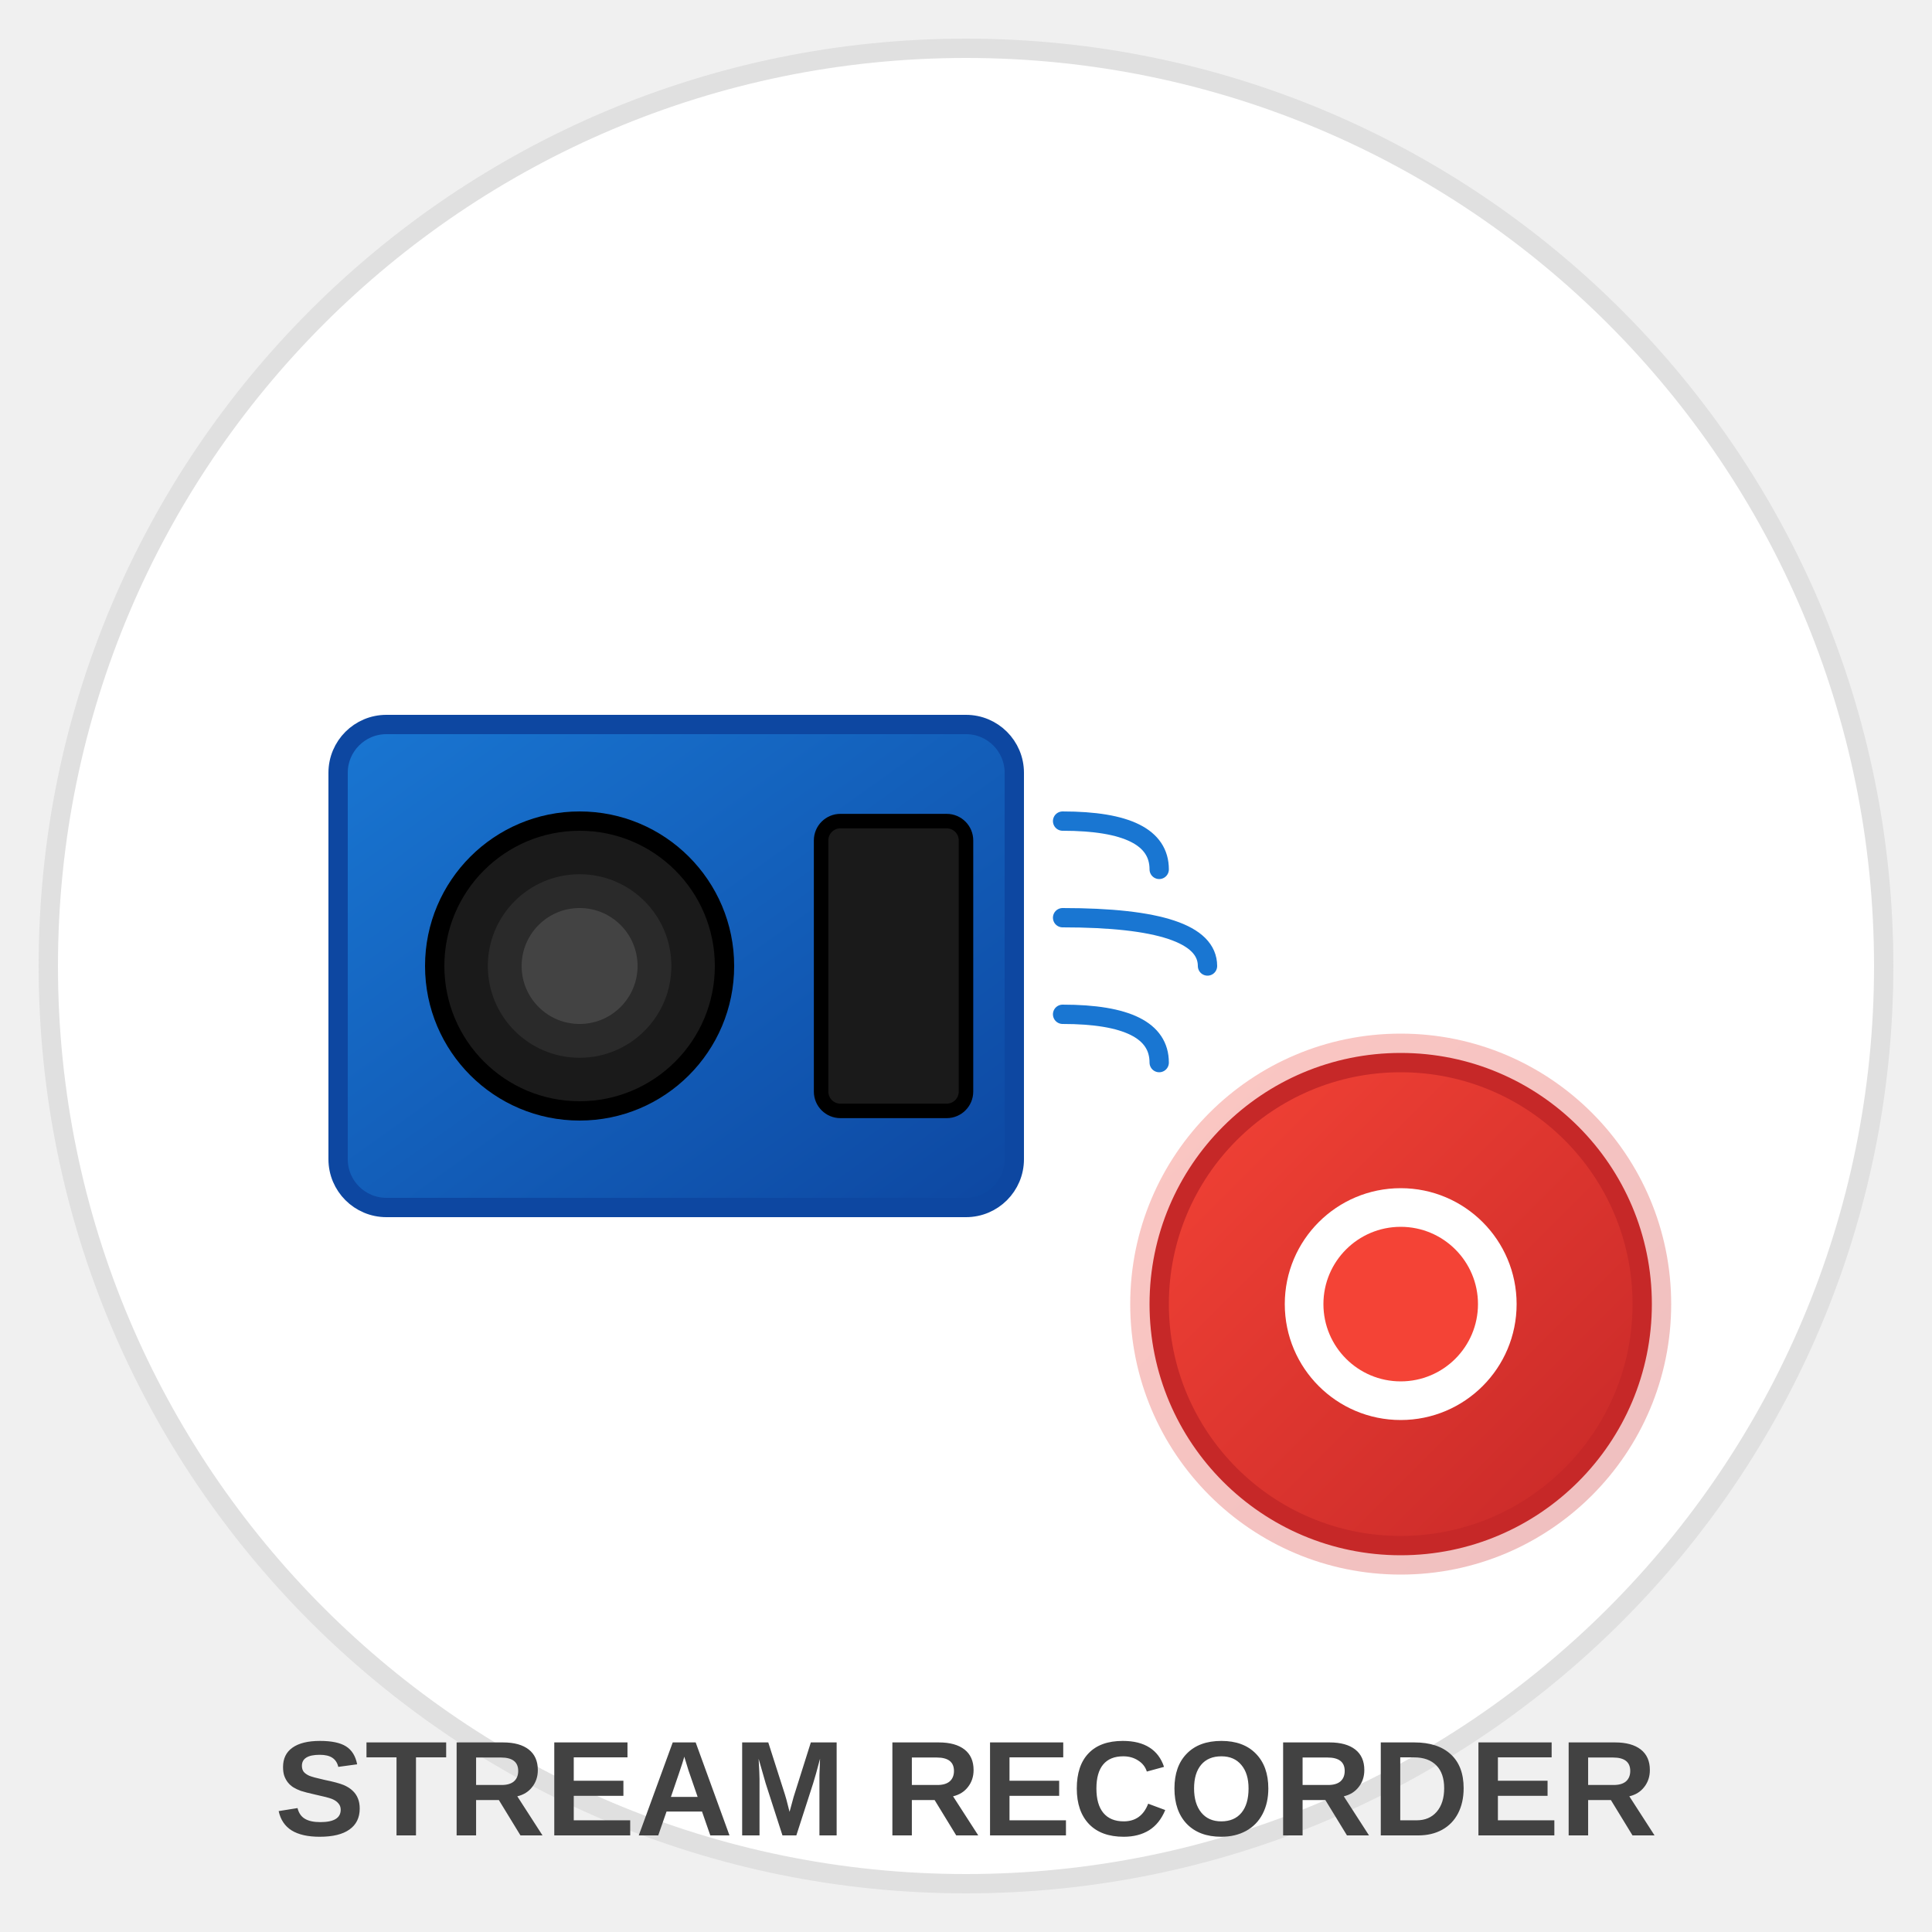
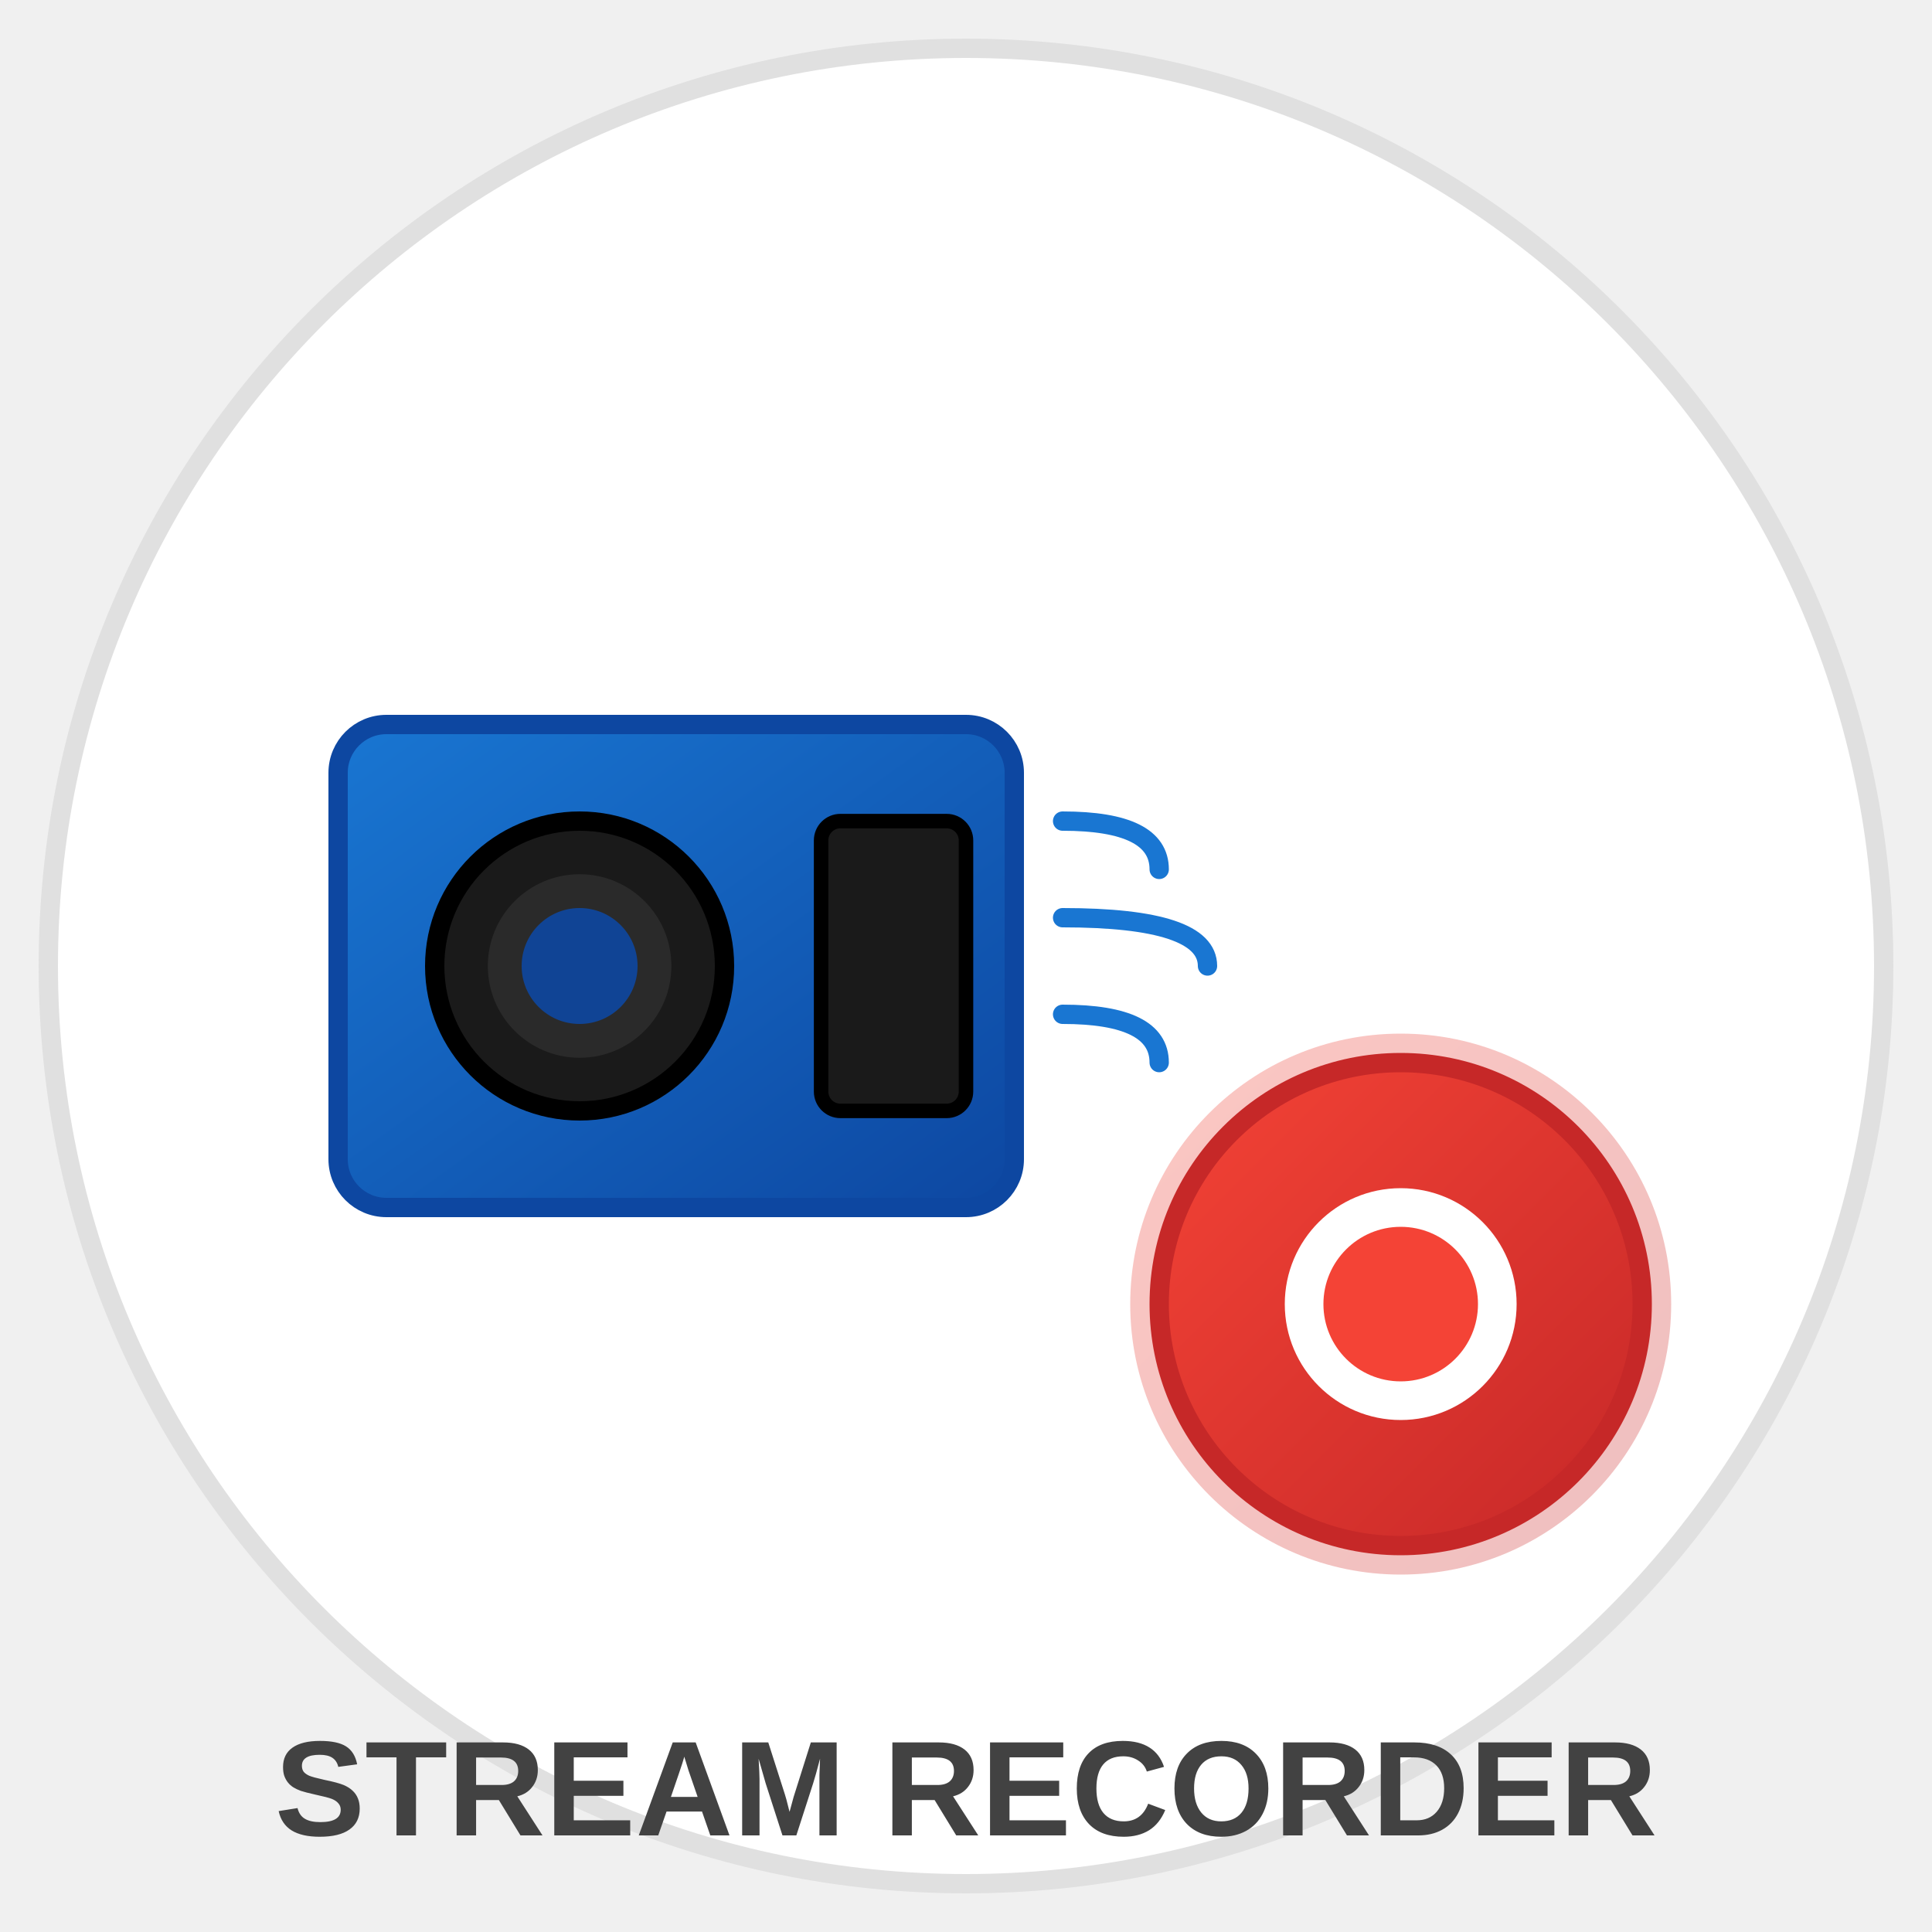
<svg xmlns="http://www.w3.org/2000/svg" viewBox="0 0 200 200" width="200" height="200">
  <defs>
    <linearGradient id="cameraGradient" x1="0%" y1="0%" x2="100%" y2="100%">
      <stop offset="0%" style="stop-color:#1976d2;stop-opacity:1" />
      <stop offset="100%" style="stop-color:#0d47a1;stop-opacity:1" />
    </linearGradient>
    <linearGradient id="recordGradient" x1="0%" y1="0%" x2="100%" y2="100%">
      <stop offset="0%" style="stop-color:#f44336;stop-opacity:1" />
      <stop offset="100%" style="stop-color:#c62828;stop-opacity:1" />
    </linearGradient>
  </defs>
  <circle cx="100" cy="100" r="95" fill="#ffffff" stroke="#e0e0e0" stroke-width="2" />
  <g transform="translate(35, 60)">
    <rect x="0" y="15" width="70" height="50" rx="5" fill="url(#cameraGradient)" stroke="#0d47a1" stroke-width="2" />
    <circle cx="25" cy="40" r="15" fill="#1a1a1a" stroke="#000000" stroke-width="2" />
    <circle cx="25" cy="40" r="10" fill="#2a2a2a" stroke="#1a1a1a" stroke-width="1" />
-     <circle cx="25" cy="40" r="6" fill="#4a4a4a" opacity="0.8" />
+     <circle cx="25" cy="40" r="6" fill="#0d47a1" opacity="0.9" />
    <rect x="50" y="25" width="15" height="30" rx="2" fill="#1a1a1a" stroke="#000000" stroke-width="1.5" />
    <path d="M 75 25 Q 85 25 85 30" stroke="#1976d2" stroke-width="2" fill="none" stroke-linecap="round" />
    <path d="M 75 35 Q 90 35 90 40" stroke="#1976d2" stroke-width="2" fill="none" stroke-linecap="round" />
    <path d="M 75 45 Q 85 45 85 50" stroke="#1976d2" stroke-width="2" fill="none" stroke-linecap="round" />
  </g>
  <g transform="translate(120, 110)">
    <circle cx="25" cy="25" r="28" fill="url(#recordGradient)" opacity="0.3" />
    <circle cx="25" cy="25" r="25" fill="url(#recordGradient)" stroke="#c62828" stroke-width="2" />
    <circle cx="25" cy="25" r="12" fill="#ffffff" />
    <circle cx="25" cy="25" r="8" fill="#f44336">
      <animate attributeName="opacity" values="1;0.4;1" dur="2s" repeatCount="indefinite" />
    </circle>
  </g>
  <text x="100" y="190" font-family="Arial, sans-serif" font-size="14" font-weight="bold" text-anchor="middle" fill="#424242">STREAM RECORDER</text>
</svg>
